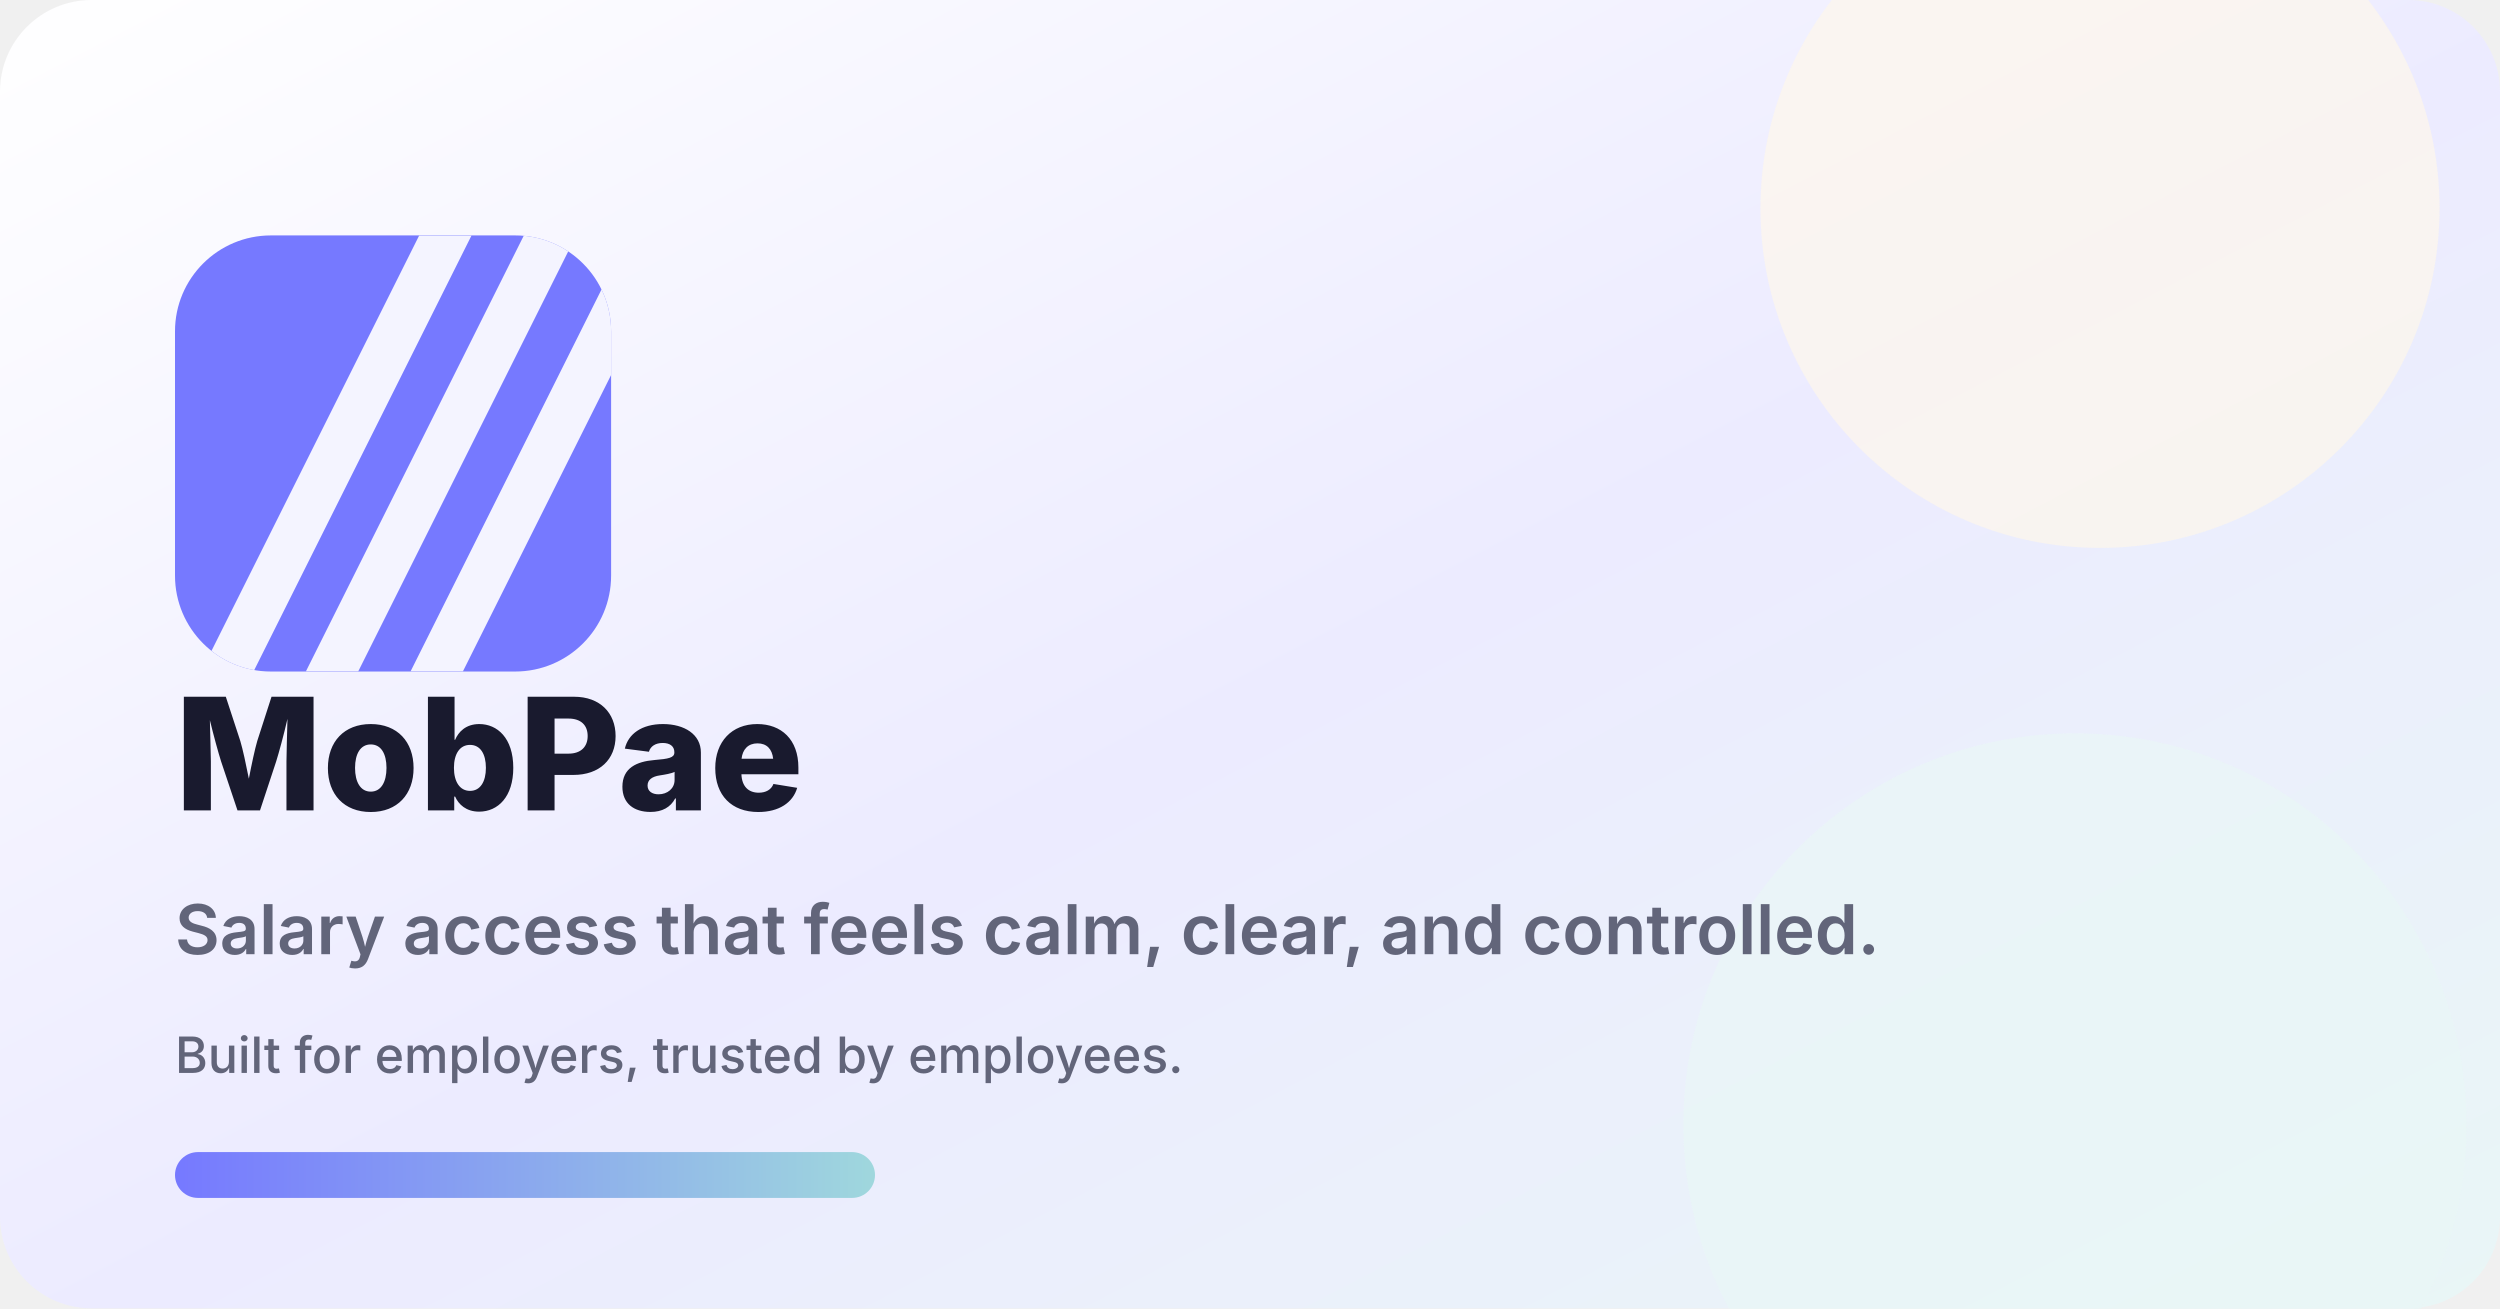
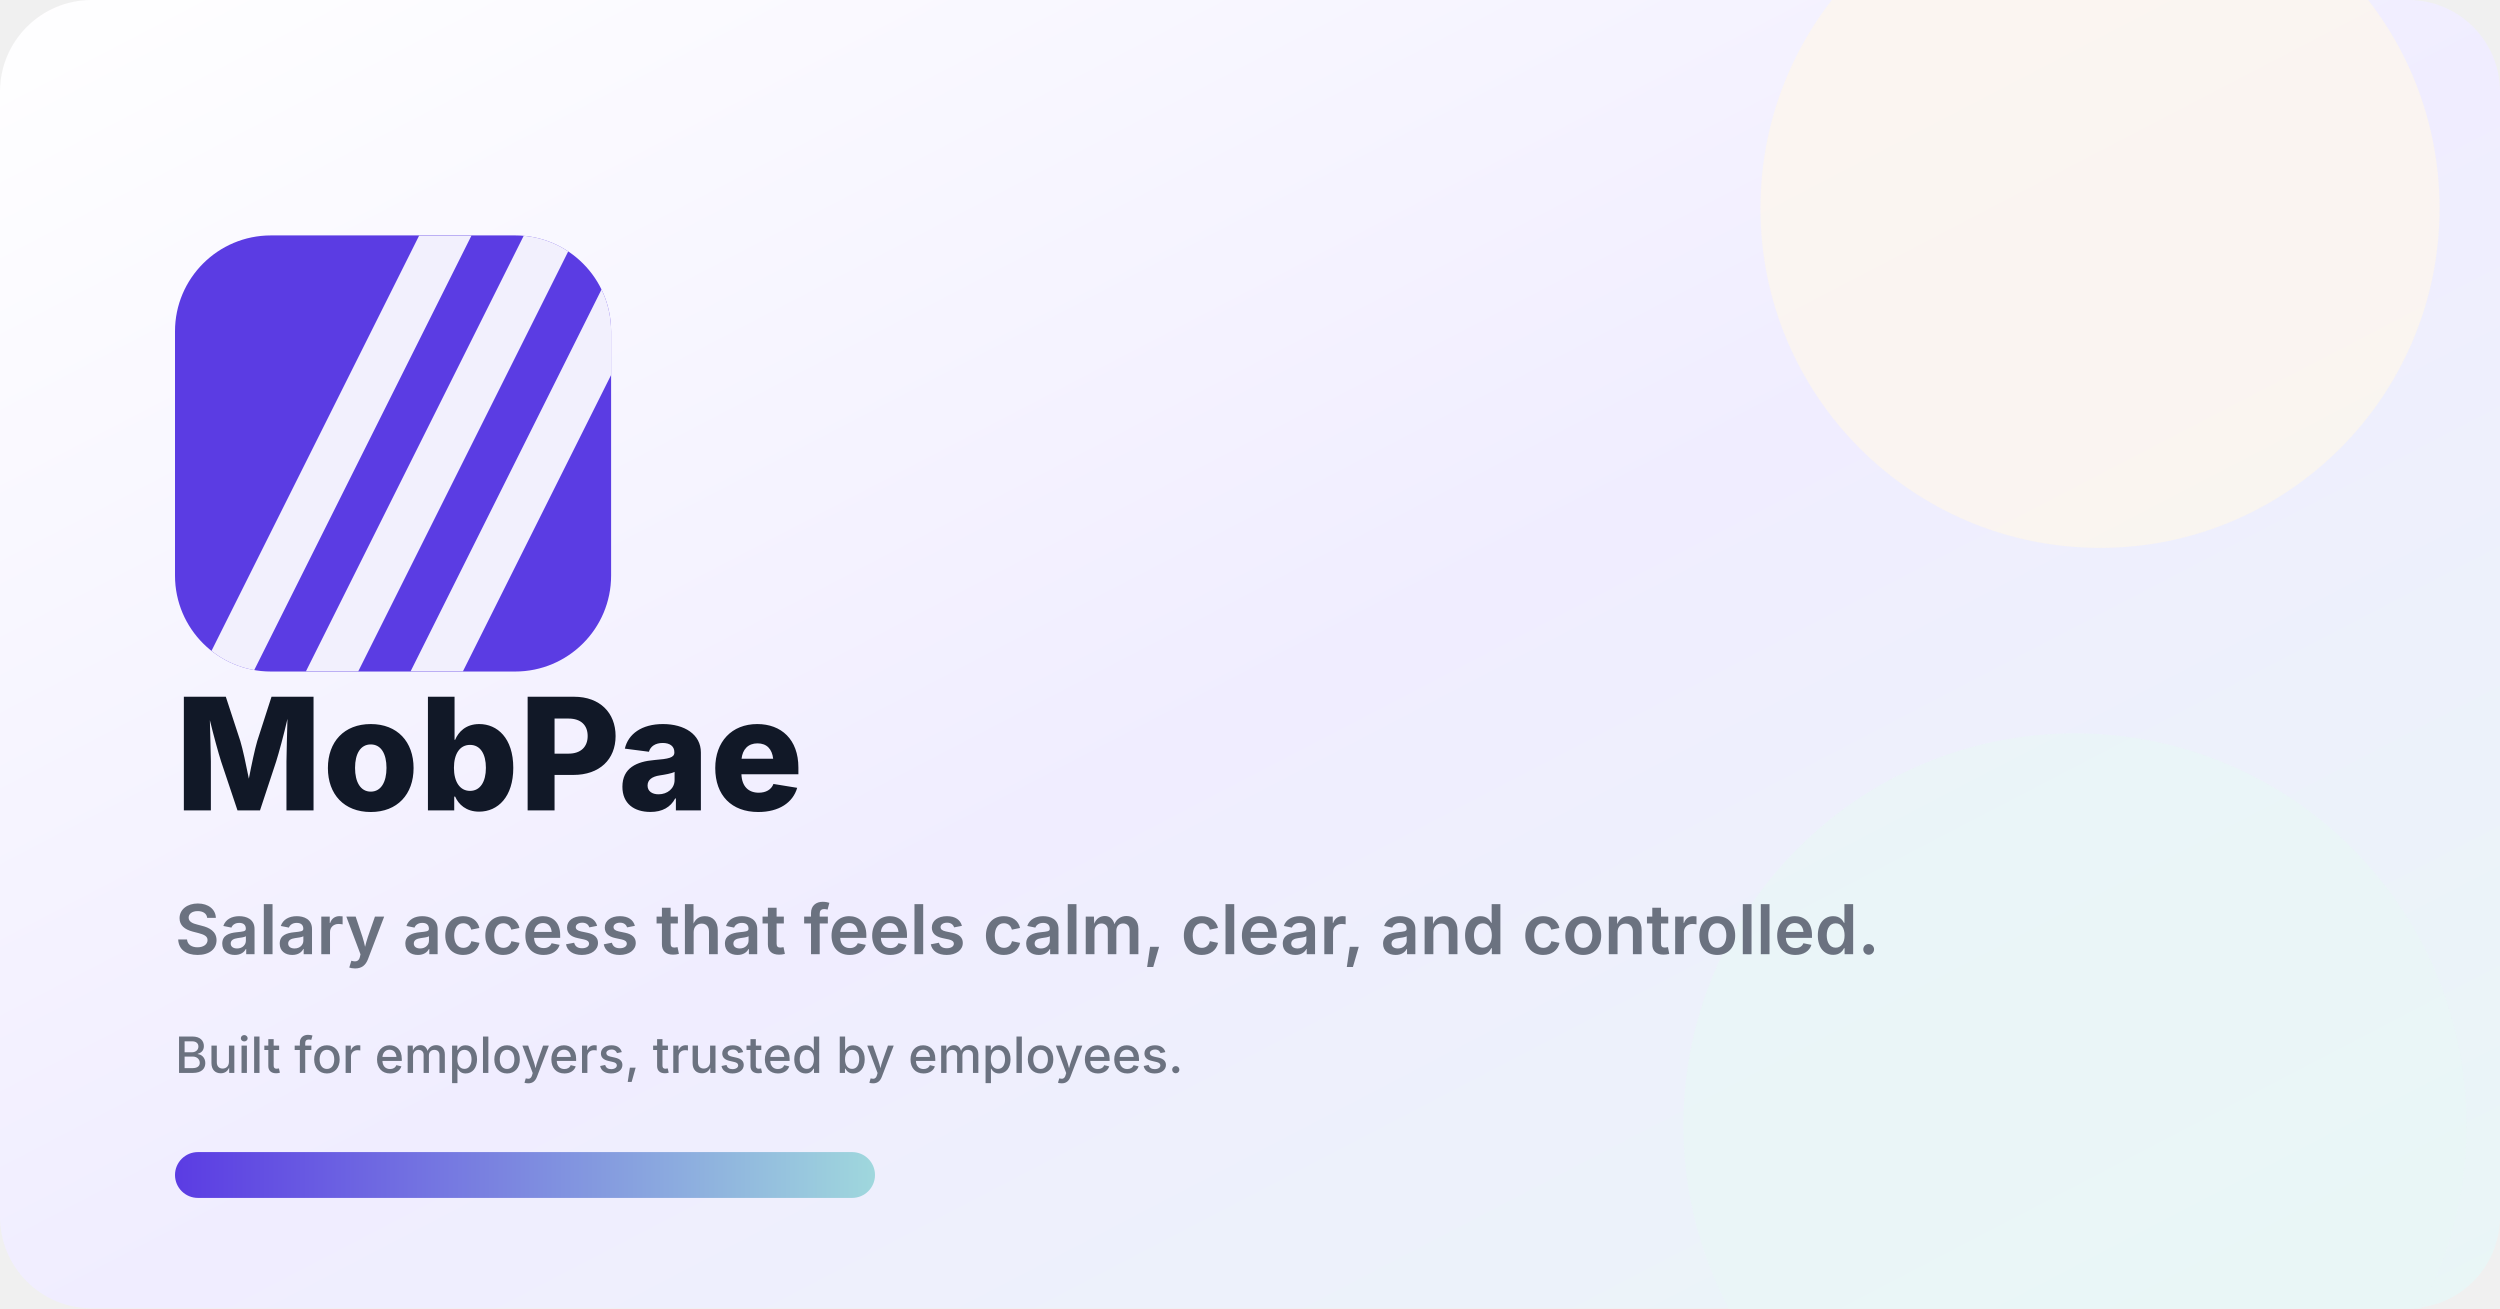
<svg xmlns="http://www.w3.org/2000/svg" viewBox="0 0 1200 628" width="1200" height="628" role="img" aria-label="MobPae brand artwork">
  <defs>
    <linearGradient id="bg" x1="0" x2="1" y1="0" y2="1">
      <stop stop-color="#FFFFFF" />
-       <stop offset="0.52" stop-color="#ECEBFF" />
+       <stop offset="0.52" stop-color="#F0EDFF" />
      <stop offset="1" stop-color="#E9F6F6" />
    </linearGradient>
    <linearGradient id="pill" x1="0" x2="1">
-       <stop stop-color="#7679FF" />
+       <stop stop-color="#5B3CE3" />
      <stop offset="1" stop-color="#9FD7DD" />
    </linearGradient>
  </defs>
  <rect width="1200" height="628" rx="44" fill="url(#bg)" />
  <circle cx="1008" cy="100" r="163" fill="#FDF6EB" opacity="0.72" />
  <circle cx="996" cy="540" r="188" fill="#E9F6F6" opacity="0.68" />
  <g transform="translate(84 113) scale(2.093333)">
-     <rect width="100" height="100" rx="22" fill="#7679FF" />
+     <rect width="100" height="100" rx="22" fill="#5B3CE3" />
    <clipPath id="clip-og">
      <rect width="100" height="100" rx="22" />
    </clipPath>
    <g clip-path="url(#clip-og)">
      <path d="M6 100H18L68 0H56L6 100Z" fill="white" opacity="0.92" />
      <path d="M30 100H42L92 0H80L30 100Z" fill="white" opacity="0.92" />
      <path d="M54 100H66L100 32V8L54 100Z" fill="white" opacity="0.92" />
    </g>
  </g>
-   <text x="84" y="389" font-family="Manrope, Inter, sans-serif" font-weight="800" font-size="75" fill="#191A2E">MobPae</text>
-   <text x="84" y="458" font-family="Manrope, Inter, sans-serif" font-weight="600" font-size="33" fill="#62657A">Salary access that feels calm, clear, and controlled.</text>
-   <text x="84" y="515" font-family="Manrope, Inter, sans-serif" font-weight="500" font-size="24" fill="#62657A">Built for employers, trusted by employees.</text>
+   <text x="84" y="389" font-family="Inter, sans-serif" font-weight="800" font-size="75" fill="#111827">MobPae</text>
+   <text x="84" y="458" font-family="Inter, sans-serif" font-weight="600" font-size="33" fill="#6B7280">Salary access that feels calm, clear, and controlled.</text>
+   <text x="84" y="515" font-family="Inter, sans-serif" font-weight="500" font-size="24" fill="#6B7280">Built for employers, trusted by employees.</text>
  <rect x="84" y="553" width="336" height="22" rx="11" fill="url(#pill)" />
</svg>
